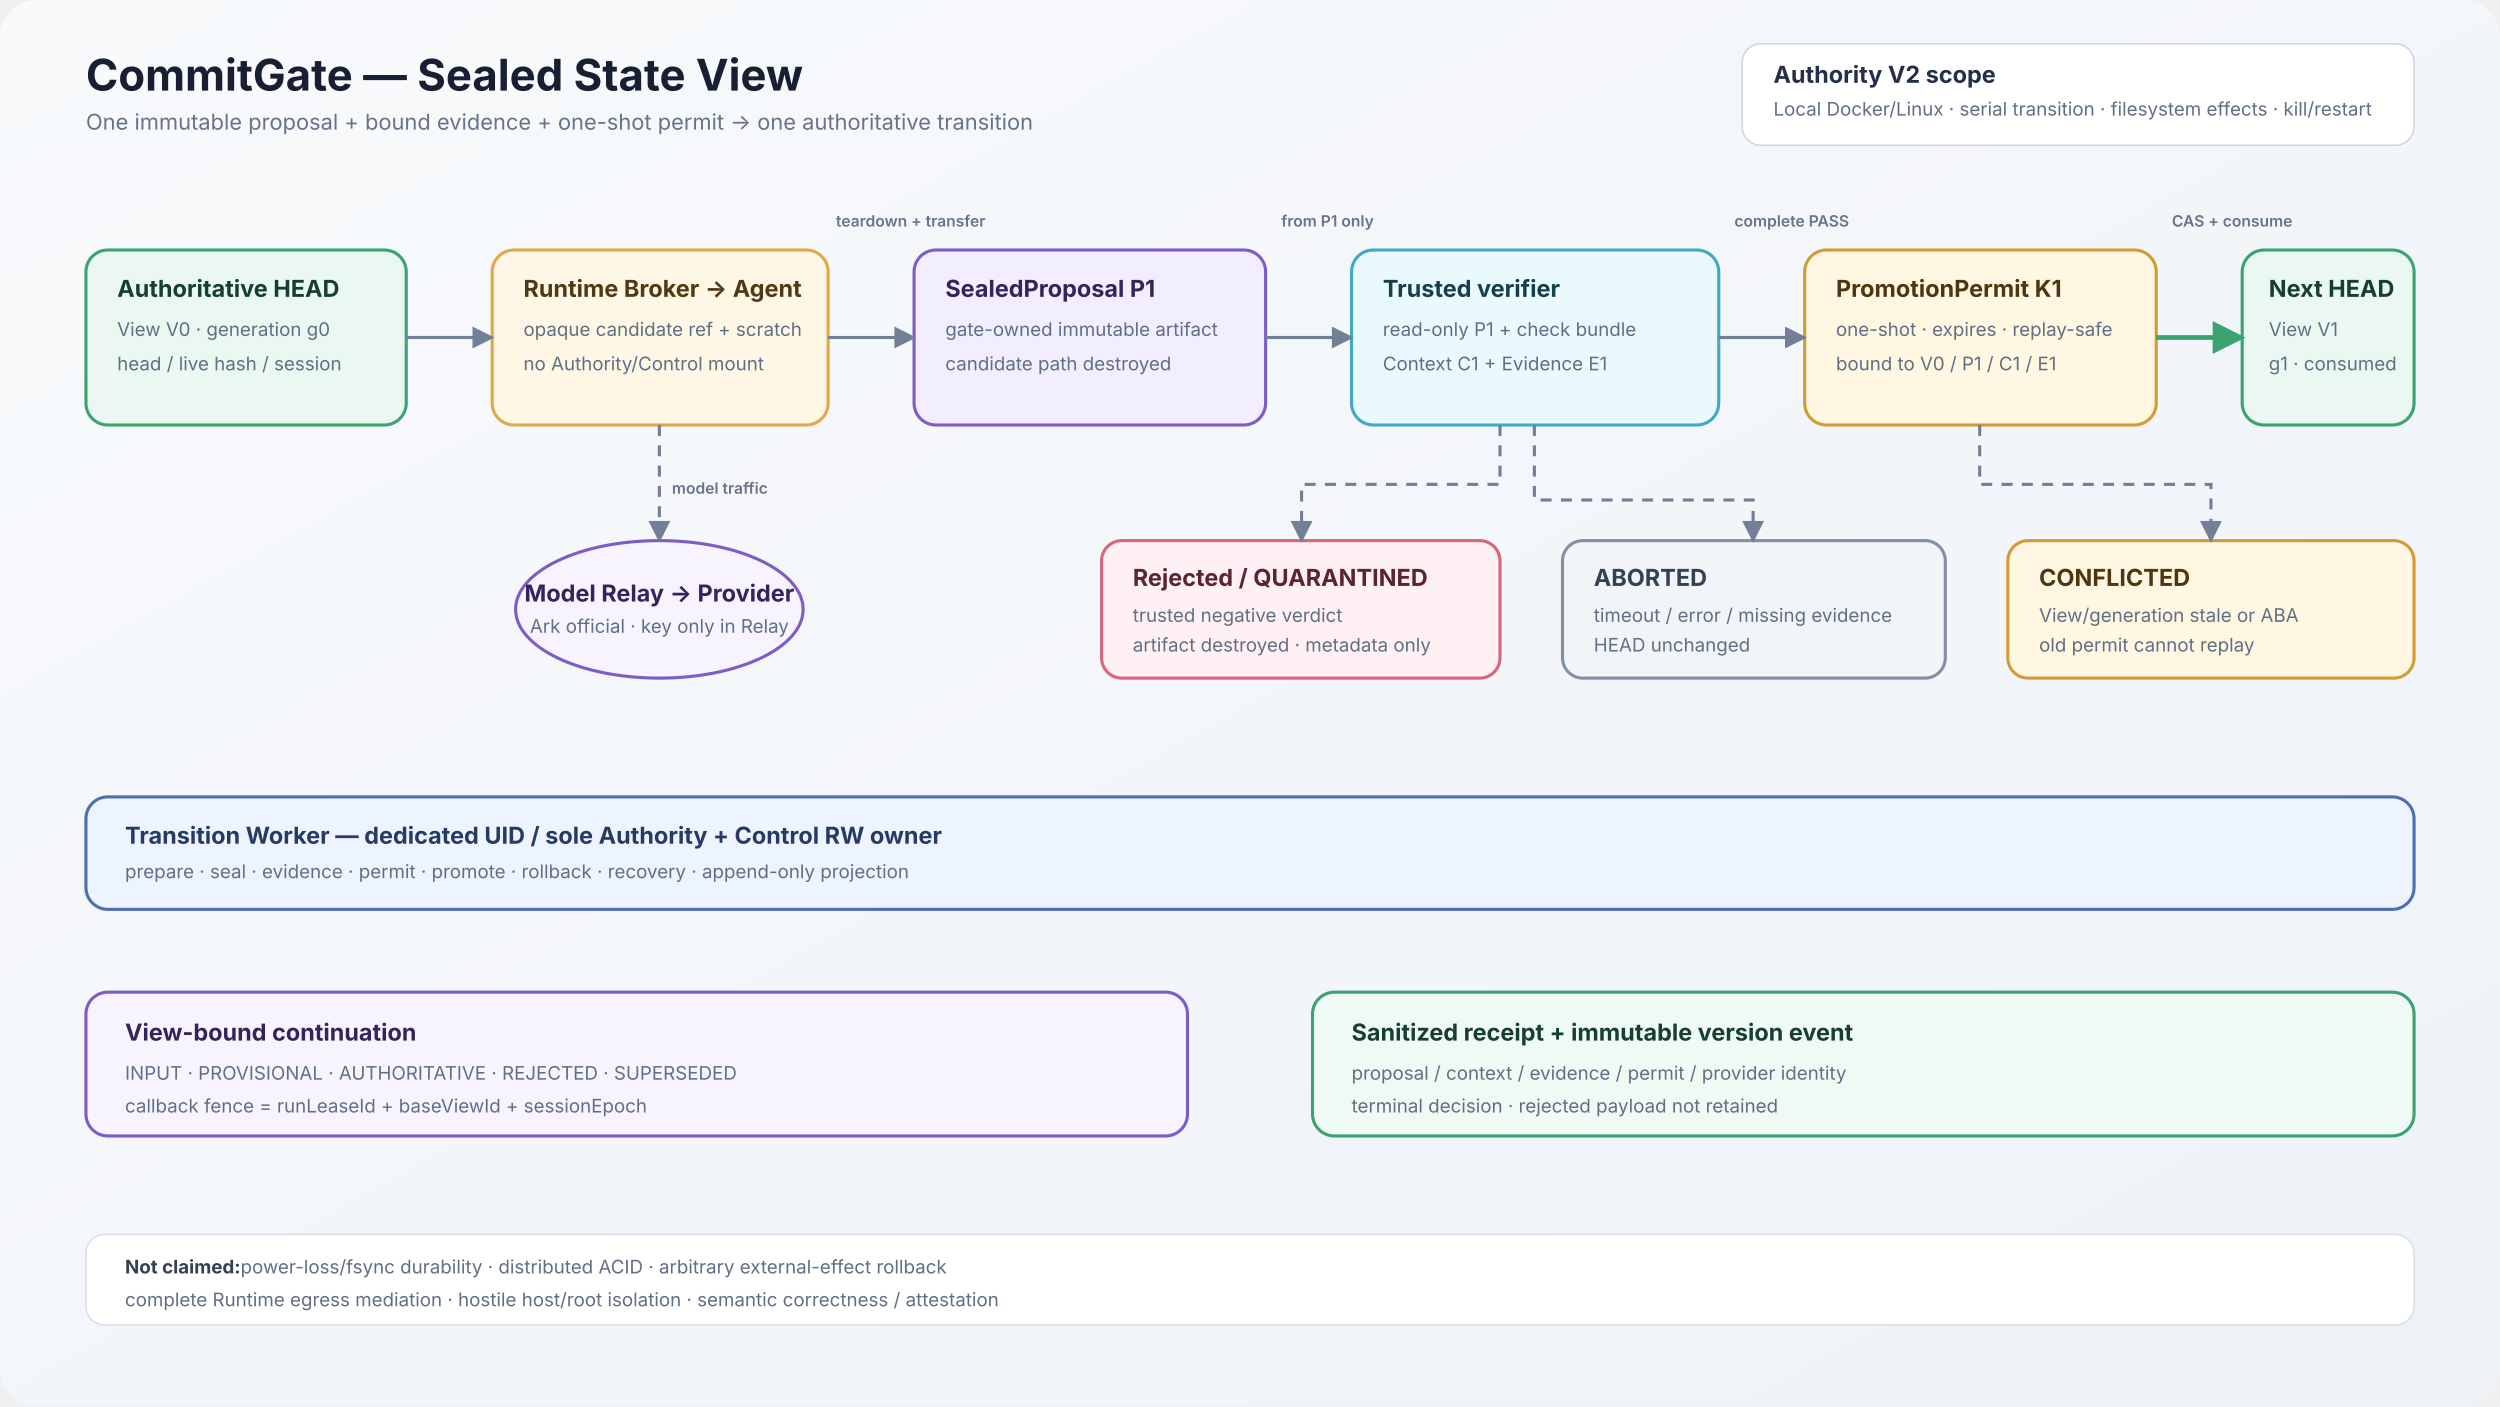
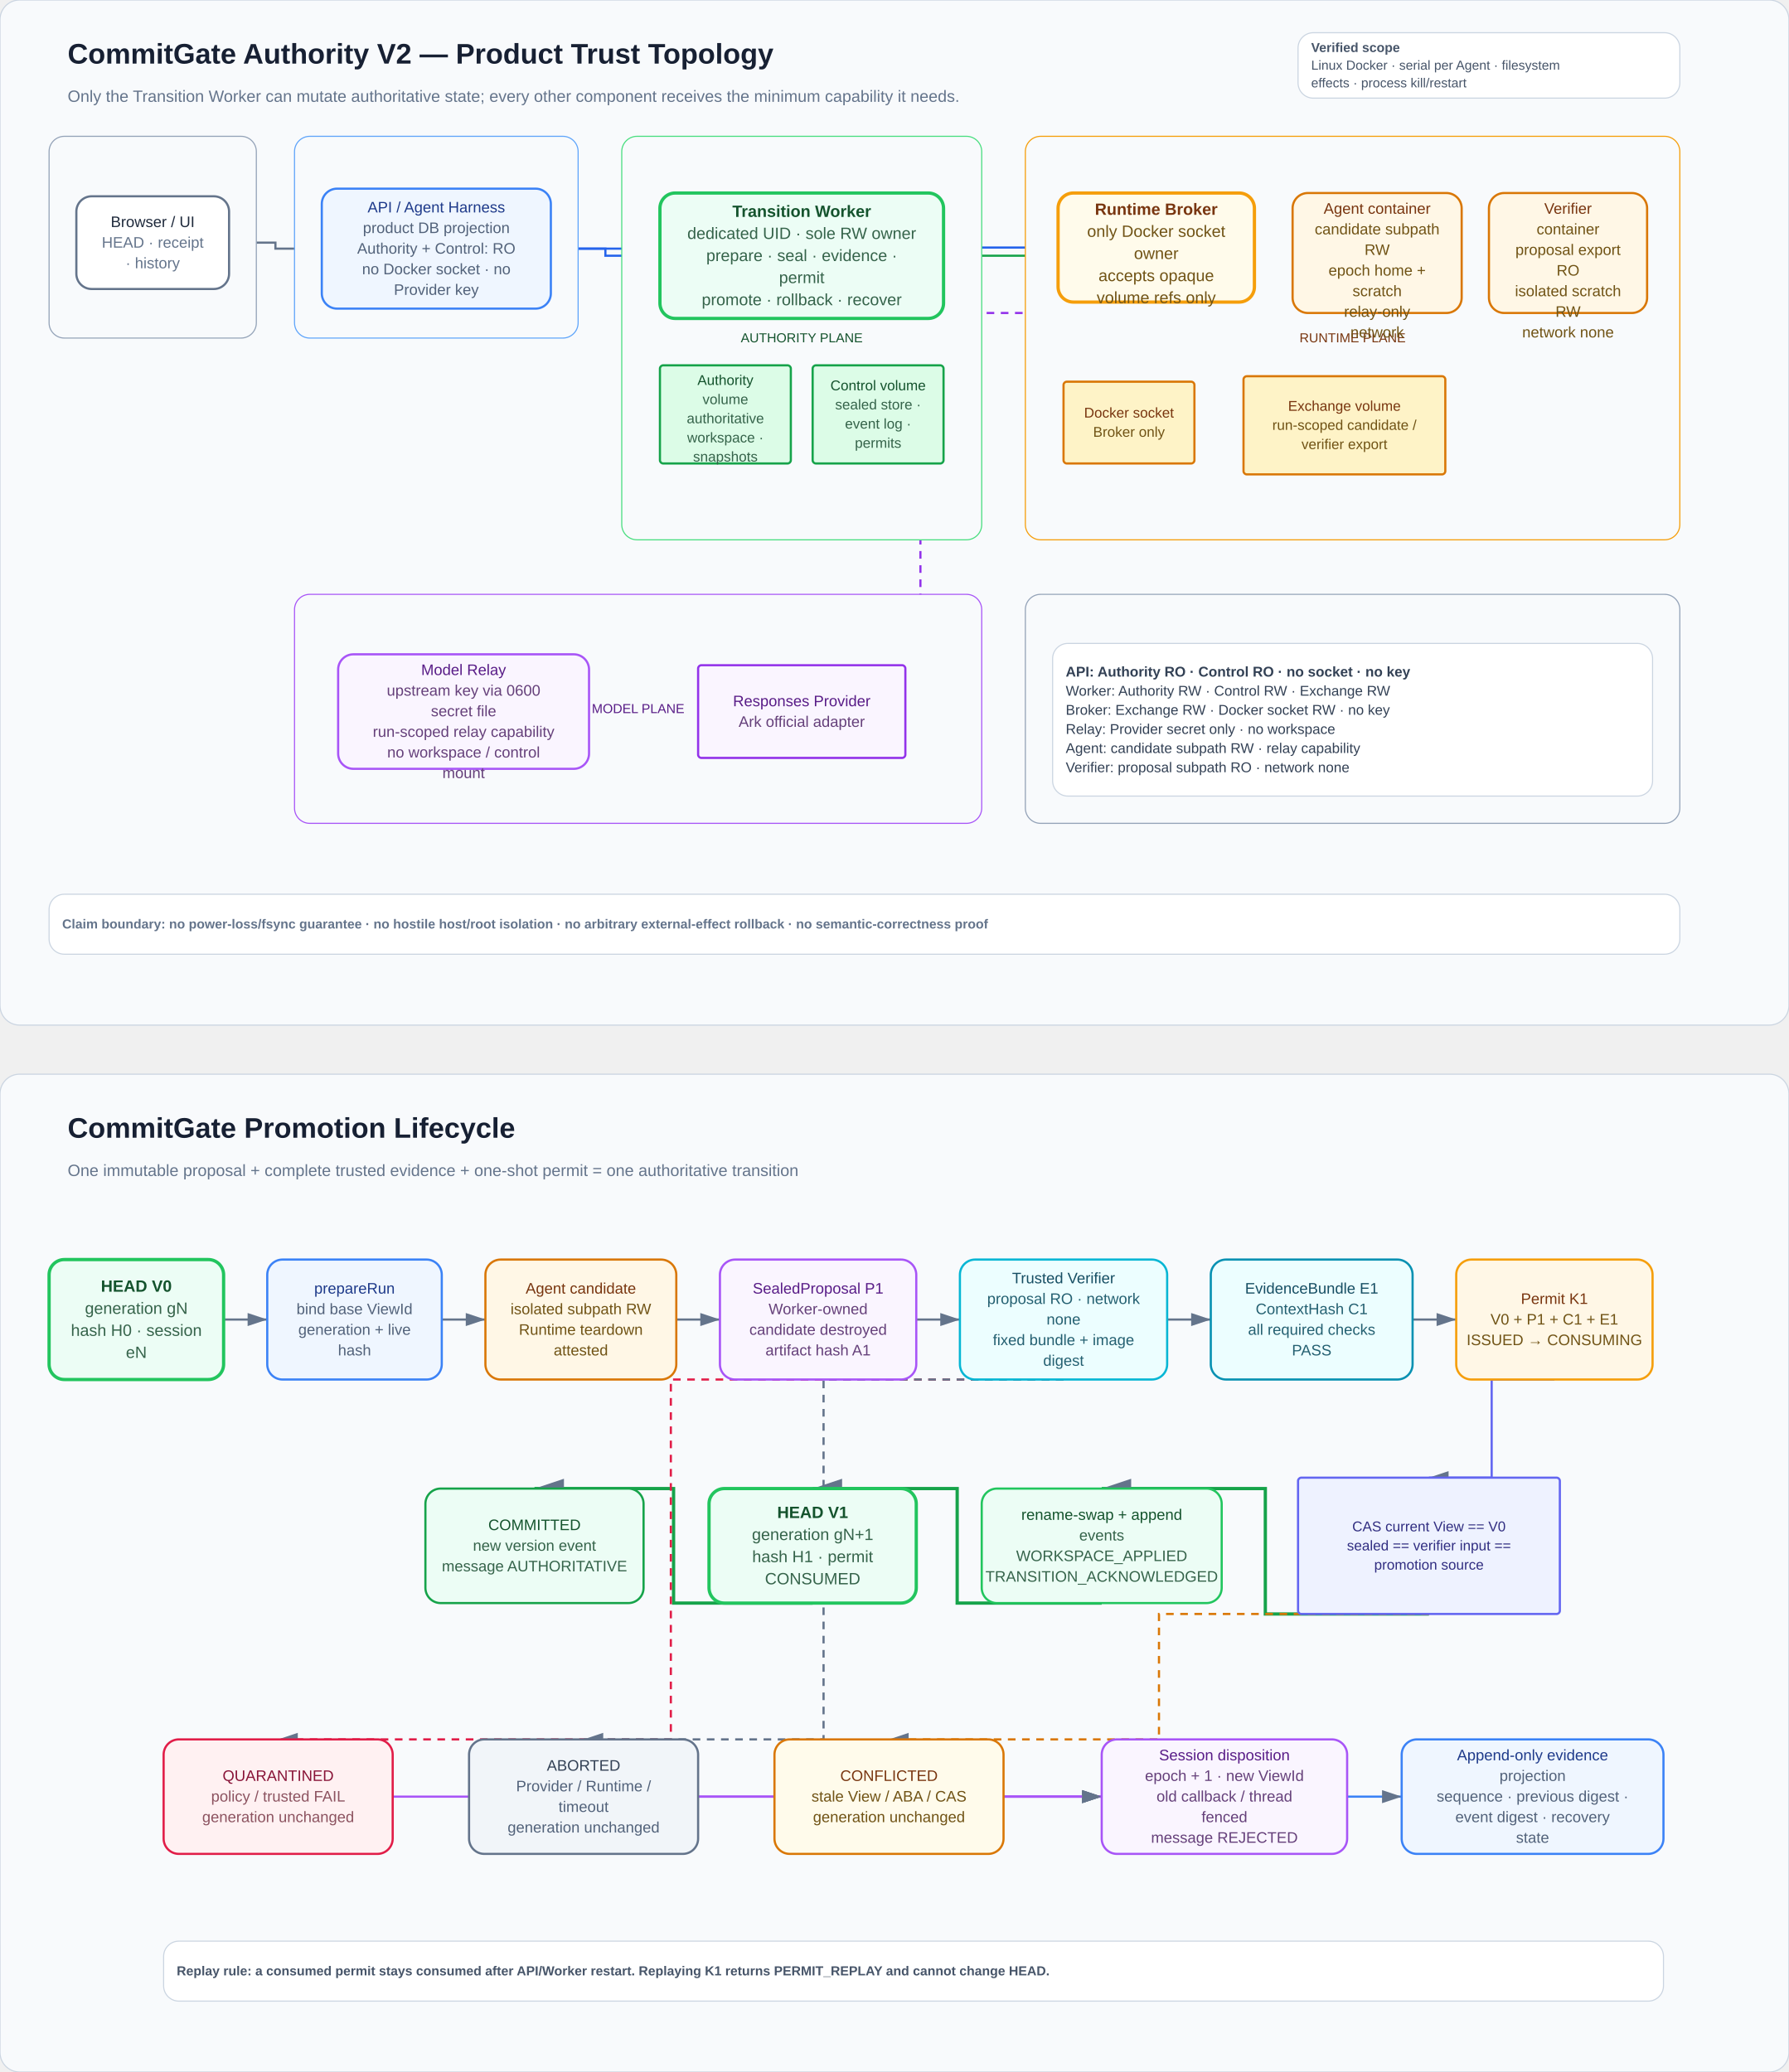
- <svg xmlns="http://www.w3.org/2000/svg" width="1600" height="900" viewBox="0 0 1600 900" role="img" aria-labelledby="title desc">
+ <svg xmlns="http://www.w3.org/2000/svg" width="1640" height="1900" viewBox="0 0 1640 1900">
  <defs>
-     <linearGradient id="bg" x1="0" y1="0" x2="1" y2="1">
-       <stop offset="0" stop-color="#f8fafc" />
-       <stop offset="1" stop-color="#eef2f7" />
-     </linearGradient>
-     <filter id="shadow" x="-20%" y="-20%" width="140%" height="150%">
-       <feDropShadow dx="0" dy="5" stdDeviation="7" flood-color="#26364d" flood-opacity=".10" />
-     </filter>
-     <marker id="arrow" viewBox="0 0 10 10" refX="9" refY="5" markerWidth="7" markerHeight="7" orient="auto-start-reverse">
-       <path d="M0 0L10 5L0 10Z" fill="#718096" />
+     <marker id="arrow" markerWidth="10" markerHeight="10" refX="9" refY="3" orient="auto" markerUnits="strokeWidth">
+       <path d="M0,0 L0,6 L9,3 z" fill="#64748B" />
    </marker>
-     <marker id="arrow-green" viewBox="0 0 10 10" refX="9" refY="5" markerWidth="7" markerHeight="7" orient="auto-start-reverse">
-       <path d="M0 0L10 5L0 10Z" fill="#3ba272" />
-     </marker>
-     <style>
-       .title{font:700 28px Inter,system-ui,sans-serif;fill:#172033}.subtitle{font:400 14px Inter,system-ui,sans-serif;fill:#64748b}.h{font:700 15px Inter,system-ui,sans-serif}.p{font:400 12px Inter,system-ui,sans-serif;fill:#5f6f84}.tiny{font:600 10px Inter,system-ui,sans-serif;fill:#65748a}.edge{fill:none;stroke:#718096;stroke-width:2;marker-end:url(#arrow)}.dash{stroke-dasharray:7 6}.card{}
-     </style>
  </defs>
-   <rect width="1600" height="900" rx="24" fill="url(#bg)" />
-   <text class="title" x="55" y="58">CommitGate — Sealed State View</text>
-   <text class="subtitle" x="55" y="83">One immutable proposal + bound evidence + one-shot permit → one authoritative transition</text>
-   <rect x="1115" y="28" width="430" height="65" rx="12" fill="#fff" stroke="#cbd5e1" />
-   <text class="h" x="1135" y="53" fill="#243047">Authority V2 scope</text>
-   <text class="p" x="1135" y="74">Local Docker/Linux · serial transition · filesystem effects · kill/restart</text>
-   <g class="card">
-     <rect x="55" y="160" width="205" height="112" rx="14" fill="#eaf8f1" stroke="#3ba272" stroke-width="2" />
-     <text class="h" x="75" y="190" fill="#173f30">Authoritative HEAD</text>
-     <text class="p" x="75" y="215">View V0 · generation g0</text>
-     <text class="p" x="75" y="237">head / live hash / session</text>
+   <g id="page-1" transform="translate(0 0)">
+     <rect x="0" y="0" width="1640" height="940" rx="18" fill="#F8FAFC" stroke="#CBD5E1" />
+     <path d="M 210.0 222.5 L 252.5 222.5 L 252.5 228.0 L 295.0 228.0" fill="none" stroke="#64748B" stroke-width="2" marker-end="url(#arrow)" />
+     <path d="M 505.0 228.0 L 555.0 228.0 L 555.0 234.5 L 605.0 234.5" fill="none" stroke="#2563EB" stroke-width="2" marker-end="url(#arrow)" />
+     <path d="M 505.0 228.0 L 737.5 228.0 L 737.5 227.0 L 970.0 227.0" fill="none" stroke="#2563EB" stroke-width="2" marker-end="url(#arrow)" />
+     <path d="M 1150.0 227.0 L 1167.5 227.0 L 1167.5 232.0 L 1185.0 232.0" fill="none" stroke="#D97706" stroke-width="2" marker-end="url(#arrow)" />
+     <path d="M 1150.0 227.0 L 1257.5 227.0 L 1257.5 232.0 L 1365.0 232.0" fill="none" stroke="#D97706" stroke-width="2" marker-end="url(#arrow)" />
+     <path d="M 865.0 234.5 L 1002.5 234.5 L 1002.5 390.0 L 1140.0 390.0" fill="none" stroke="#16A34A" stroke-width="2" marker-end="url(#arrow)" />
+     <path d="M 1262.5 287.0 L 843.8 287.0 L 843.8 600.0 L 425.0 600.0" fill="none" stroke="#9333EA" stroke-width="2" stroke-dasharray="7 6" marker-end="url(#arrow)" />
+     <path d="M 540.0 652.5 L 590.0 652.5 L 590.0 652.5 L 640.0 652.5" fill="none" stroke="#9333EA" stroke-width="2" marker-end="url(#arrow)" />
+     <text x="62.0" y="58.3" text-anchor="start" font-family="Arial" font-size="26.0" fill="#172033" font-weight="700">CommitGate Authority V2 — Product Trust Topology</text>
+     <text x="62.0" y="93.4" text-anchor="start" font-family="Arial" font-size="15.0" fill="#64748B" font-weight="500">Only the Transition Worker can mutate authoritative state; every other component receives the minimum capability it needs.</text>
+     <rect x="1190.0" y="30.0" width="350.0" height="60.0" rx="14" fill="#FFFFFF" stroke="#CBD5E1" stroke-width="1" opacity="1.00" />
+     <text x="1202.0" y="47.7" text-anchor="start" font-family="Arial" font-size="12.0" fill="#475569" font-weight="700">Verified scope</text>
+     <text x="1202.0" y="63.9" text-anchor="start" font-family="Arial" font-size="12.0" fill="#475569" font-weight="500">Linux Docker · serial per Agent · filesystem</text>
+     <text x="1202.0" y="80.1" text-anchor="start" font-family="Arial" font-size="12.0" fill="#475569" font-weight="500">effects · process kill/restart</text>
+     <rect x="45.0" y="125.0" width="190.0" height="185.0" rx="14" fill="#F8FAFC" stroke="#94A3B8" stroke-width="1" opacity="1.00" />
+     <text x="140.0" y="221.4" text-anchor="middle" font-family="Arial" font-size="12.0" fill="#334155" font-weight="500">CLIENT</text>
+     <rect x="70.0" y="180.0" width="140.0" height="85.0" rx="14" fill="#FFFFFF" stroke="#64748B" stroke-width="2" opacity="1.00" />
+     <text x="140.0" y="208.2" text-anchor="middle" font-family="Arial" font-size="14.0" fill="#1E293B" font-weight="500">Browser / UI</text>
+     <text x="140.0" y="227.1" text-anchor="middle" font-family="Arial" font-size="14.0" fill="#64748B" font-weight="500">HEAD · receipt</text>
+     <text x="140.0" y="246.0" text-anchor="middle" font-family="Arial" font-size="14.0" fill="#64748B" font-weight="500">· history</text>
+     <rect x="270.0" y="125.0" width="260.0" height="185.0" rx="14" fill="#F8FAFC" stroke="#60A5FA" stroke-width="1" opacity="1.00" />
+     <text x="400.0" y="221.4" text-anchor="middle" font-family="Arial" font-size="12.0" fill="#1E3A8A" font-weight="500">PRODUCT PLANE</text>
+     <rect x="295.0" y="173.0" width="210.0" height="110.0" rx="14" fill="#EFF6FF" stroke="#3B82F6" stroke-width="2" opacity="1.00" />
+     <text x="400.0" y="194.8" text-anchor="middle" font-family="Arial" font-size="14.0" fill="#1E3A8A" font-weight="500">API / Agent Harness</text>
+     <text x="400.0" y="213.7" text-anchor="middle" font-family="Arial" font-size="14.0" fill="#52627A" font-weight="500">product DB projection</text>
+     <text x="400.0" y="232.6" text-anchor="middle" font-family="Arial" font-size="14.0" fill="#52627A" font-weight="500">Authority + Control: RO</text>
+     <text x="400.0" y="251.5" text-anchor="middle" font-family="Arial" font-size="14.0" fill="#52627A" font-weight="500">no Docker socket · no</text>
+     <text x="400.0" y="270.4" text-anchor="middle" font-family="Arial" font-size="14.0" fill="#52627A" font-weight="500">Provider key</text>
+     <rect x="570.0" y="125.0" width="330.0" height="370.0" rx="14" fill="#F8FAFC" stroke="#4ADE80" stroke-width="1" opacity="1.00" />
+     <text x="735.0" y="313.9" text-anchor="middle" font-family="Arial" font-size="12.0" fill="#14532D" font-weight="500">AUTHORITY PLANE</text>
+     <rect x="605.0" y="177.0" width="260.0" height="115.0" rx="14" fill="#ECFDF5" stroke="#22C55E" stroke-width="3" opacity="1.00" />
+     <text x="735.0" y="198.9" text-anchor="middle" font-family="Arial" font-size="15.0" fill="#14532D" font-weight="700">Transition Worker</text>
+     <text x="735.0" y="219.1" text-anchor="middle" font-family="Arial" font-size="15.0" fill="#35634A" font-weight="500">dedicated UID · sole RW owner</text>
+     <text x="735.0" y="239.4" text-anchor="middle" font-family="Arial" font-size="15.0" fill="#35634A" font-weight="500">prepare · seal · evidence ·</text>
+     <text x="735.0" y="259.6" text-anchor="middle" font-family="Arial" font-size="15.0" fill="#35634A" font-weight="500">permit</text>
+     <text x="735.0" y="279.9" text-anchor="middle" font-family="Arial" font-size="15.0" fill="#35634A" font-weight="500">promote · rollback · recover</text>
+     <rect x="605.0" y="335.0" width="120.0" height="90.0" rx="3" fill="#DCFCE7" stroke="#16A34A" stroke-width="2" opacity="1.00" />
+     <text x="665.0" y="353.0" text-anchor="middle" font-family="Arial" font-size="13.0" fill="#14532D" font-weight="500">Authority</text>
+     <text x="665.0" y="370.6" text-anchor="middle" font-family="Arial" font-size="13.0" fill="#35634A" font-weight="500">volume</text>
+     <text x="665.0" y="388.1" text-anchor="middle" font-family="Arial" font-size="13.0" fill="#35634A" font-weight="500">authoritative</text>
+     <text x="665.0" y="405.7" text-anchor="middle" font-family="Arial" font-size="13.0" fill="#35634A" font-weight="500">workspace ·</text>
+     <text x="665.0" y="423.2" text-anchor="middle" font-family="Arial" font-size="13.0" fill="#35634A" font-weight="500">snapshots</text>
+     <rect x="745.0" y="335.0" width="120.0" height="90.0" rx="3" fill="#DCFCE7" stroke="#16A34A" stroke-width="2" opacity="1.00" />
+     <text x="805.0" y="357.9" text-anchor="middle" font-family="Arial" font-size="13.0" fill="#14532D" font-weight="500">Control volume</text>
+     <text x="805.0" y="375.4" text-anchor="middle" font-family="Arial" font-size="13.0" fill="#35634A" font-weight="500">sealed store ·</text>
+     <text x="805.0" y="393.0" text-anchor="middle" font-family="Arial" font-size="13.0" fill="#35634A" font-weight="500">event log ·</text>
+     <text x="805.0" y="410.6" text-anchor="middle" font-family="Arial" font-size="13.0" fill="#35634A" font-weight="500">permits</text>
+     <rect x="940.0" y="125.0" width="600.0" height="370.0" rx="14" fill="#F8FAFC" stroke="#F59E0B" stroke-width="1" opacity="1.00" />
+     <text x="1240.0" y="313.9" text-anchor="middle" font-family="Arial" font-size="12.0" fill="#78350F" font-weight="500">RUNTIME PLANE</text>
+     <rect x="970.0" y="177.0" width="180.0" height="100.0" rx="14" fill="#FFFBEB" stroke="#F59E0B" stroke-width="3" opacity="1.00" />
+     <text x="1060.0" y="197.0" text-anchor="middle" font-family="Arial" font-size="15.0" fill="#78350F" font-weight="700">Runtime Broker</text>
+     <text x="1060.0" y="217.2" text-anchor="middle" font-family="Arial" font-size="15.0" fill="#705315" font-weight="500">only Docker socket</text>
+     <text x="1060.0" y="237.5" text-anchor="middle" font-family="Arial" font-size="15.0" fill="#705315" font-weight="500">owner</text>
+     <text x="1060.0" y="257.8" text-anchor="middle" font-family="Arial" font-size="15.0" fill="#705315" font-weight="500">accepts opaque</text>
+     <text x="1060.0" y="278.0" text-anchor="middle" font-family="Arial" font-size="15.0" fill="#705315" font-weight="500">volume refs only</text>
+     <rect x="1185.0" y="177.0" width="155.0" height="110.0" rx="14" fill="#FFF7E6" stroke="#D97706" stroke-width="2" opacity="1.00" />
+     <text x="1262.5" y="196.0" text-anchor="middle" font-family="Arial" font-size="14.0" fill="#78350F" font-weight="500">Agent container</text>
+     <text x="1262.5" y="214.9" text-anchor="middle" font-family="Arial" font-size="14.0" fill="#705315" font-weight="500">candidate subpath</text>
+     <text x="1262.5" y="233.8" text-anchor="middle" font-family="Arial" font-size="14.0" fill="#705315" font-weight="500">RW</text>
+     <text x="1262.5" y="252.7" text-anchor="middle" font-family="Arial" font-size="14.0" fill="#705315" font-weight="500">epoch home +</text>
+     <text x="1262.5" y="271.6" text-anchor="middle" font-family="Arial" font-size="14.0" fill="#705315" font-weight="500">scratch</text>
+     <text x="1262.5" y="290.5" text-anchor="middle" font-family="Arial" font-size="14.0" fill="#705315" font-weight="500">relay-only</text>
+     <text x="1262.5" y="309.4" text-anchor="middle" font-family="Arial" font-size="14.0" fill="#705315" font-weight="500">network</text>
+     <rect x="1365.0" y="177.0" width="145.0" height="110.0" rx="14" fill="#FFF7E6" stroke="#D97706" stroke-width="2" opacity="1.00" />
+     <text x="1437.5" y="196.0" text-anchor="middle" font-family="Arial" font-size="14.0" fill="#78350F" font-weight="500">Verifier</text>
+     <text x="1437.5" y="214.9" text-anchor="middle" font-family="Arial" font-size="14.0" fill="#705315" font-weight="500">container</text>
+     <text x="1437.5" y="233.8" text-anchor="middle" font-family="Arial" font-size="14.0" fill="#705315" font-weight="500">proposal export</text>
+     <text x="1437.5" y="252.7" text-anchor="middle" font-family="Arial" font-size="14.0" fill="#705315" font-weight="500">RO</text>
+     <text x="1437.5" y="271.6" text-anchor="middle" font-family="Arial" font-size="14.0" fill="#705315" font-weight="500">isolated scratch</text>
+     <text x="1437.5" y="290.5" text-anchor="middle" font-family="Arial" font-size="14.0" fill="#705315" font-weight="500">RW</text>
+     <text x="1437.5" y="309.4" text-anchor="middle" font-family="Arial" font-size="14.0" fill="#705315" font-weight="500">network none</text>
+     <rect x="1140.0" y="345.0" width="185.0" height="90.0" rx="3" fill="#FEF3C7" stroke="#D97706" stroke-width="2" opacity="1.00" />
+     <text x="1232.5" y="376.7" text-anchor="middle" font-family="Arial" font-size="13.0" fill="#78350F" font-weight="500">Exchange volume</text>
+     <text x="1232.5" y="394.2" text-anchor="middle" font-family="Arial" font-size="13.0" fill="#705315" font-weight="500">run-scoped candidate /</text>
+     <text x="1232.5" y="411.8" text-anchor="middle" font-family="Arial" font-size="13.0" fill="#705315" font-weight="500">verifier export</text>
+     <rect x="975.0" y="350.0" width="120.0" height="75.0" rx="3" fill="#FEF3C7" stroke="#D97706" stroke-width="2" opacity="1.00" />
+     <text x="1035.0" y="382.9" text-anchor="middle" font-family="Arial" font-size="13.0" fill="#78350F" font-weight="500">Docker socket</text>
+     <text x="1035.0" y="400.5" text-anchor="middle" font-family="Arial" font-size="13.0" fill="#705315" font-weight="500">Broker only</text>
+     <rect x="270.0" y="545.0" width="630.0" height="210.0" rx="14" fill="#F8FAFC" stroke="#A855F7" stroke-width="1" opacity="1.00" />
+     <text x="585.0" y="653.9" text-anchor="middle" font-family="Arial" font-size="12.0" fill="#581C87" font-weight="500">MODEL PLANE</text>
+     <rect x="310.0" y="600.0" width="230.0" height="105.0" rx="14" fill="#FAF5FF" stroke="#A855F7" stroke-width="2" opacity="1.00" />
+     <text x="425.0" y="619.0" text-anchor="middle" font-family="Arial" font-size="14.0" fill="#581C87" font-weight="500">Model Relay</text>
+     <text x="425.0" y="637.9" text-anchor="middle" font-family="Arial" font-size="14.0" fill="#65407A" font-weight="500">upstream key via 0600</text>
+     <text x="425.0" y="656.8" text-anchor="middle" font-family="Arial" font-size="14.0" fill="#65407A" font-weight="500">secret file</text>
+     <text x="425.0" y="675.7" text-anchor="middle" font-family="Arial" font-size="14.0" fill="#65407A" font-weight="500">run-scoped relay capability</text>
+     <text x="425.0" y="694.6" text-anchor="middle" font-family="Arial" font-size="14.0" fill="#65407A" font-weight="500">no workspace / control</text>
+     <text x="425.0" y="713.5" text-anchor="middle" font-family="Arial" font-size="14.0" fill="#65407A" font-weight="500">mount</text>
+     <rect x="640.0" y="610.0" width="190.0" height="85.0" rx="3" fill="#FAF5FF" stroke="#9333EA" stroke-width="2" opacity="1.00" />
+     <text x="735.0" y="647.6" text-anchor="middle" font-family="Arial" font-size="14.0" fill="#581C87" font-weight="500">Responses Provider</text>
+     <text x="735.0" y="666.5" text-anchor="middle" font-family="Arial" font-size="14.0" fill="#65407A" font-weight="500">Ark official adapter</text>
+     <rect x="940.0" y="545.0" width="600.0" height="210.0" rx="14" fill="#F8FAFC" stroke="#94A3B8" stroke-width="1" opacity="1.00" />
+     <text x="1240.0" y="653.9" text-anchor="middle" font-family="Arial" font-size="12.0" fill="#334155" font-weight="500">VERIFIED PERMISSION MATRIX</text>
+     <rect x="965.0" y="590.0" width="550.0" height="140.0" rx="14" fill="#FFFFFF" stroke="#CBD5E1" stroke-width="1" opacity="1.00" />
+     <text x="977.0" y="620.4" text-anchor="start" font-family="Arial" font-size="13.0" fill="#334155" font-weight="700">API: Authority RO · Control RO · no socket · no key</text>
+     <text x="977.0" y="637.9" text-anchor="start" font-family="Arial" font-size="13.0" fill="#334155" font-weight="500">Worker: Authority RW · Control RW · Exchange RW</text>
+     <text x="977.0" y="655.4" text-anchor="start" font-family="Arial" font-size="13.0" fill="#334155" font-weight="500">Broker: Exchange RW · Docker socket RW · no key</text>
+     <text x="977.0" y="673.0" text-anchor="start" font-family="Arial" font-size="13.0" fill="#334155" font-weight="500">Relay: Provider secret only · no workspace</text>
+     <text x="977.0" y="690.5" text-anchor="start" font-family="Arial" font-size="13.0" fill="#334155" font-weight="500">Agent: candidate subpath RW · relay capability</text>
+     <text x="977.0" y="708.1" text-anchor="start" font-family="Arial" font-size="13.0" fill="#334155" font-weight="500">Verifier: proposal subpath RO · network none</text>
+     <rect x="45.0" y="820.0" width="1495.0" height="55.0" rx="14" fill="#FFFFFF" stroke="#CBD5E1" stroke-width="1" opacity="1.00" />
+     <text x="57.0" y="851.4" text-anchor="start" font-family="Arial" font-size="12.0" fill="#64748B" font-weight="700">Claim boundary: no power-loss/fsync guarantee · no hostile host/root isolation · no arbitrary external-effect rollback · no semantic-correctness proof</text>
  </g>
-   <g class="card">
-     <rect x="315" y="160" width="215" height="112" rx="14" fill="#fff7e6" stroke="#e1a84b" stroke-width="2" />
-     <text class="h" x="335" y="190" fill="#513a13">Runtime Broker → Agent</text>
-     <text class="p" x="335" y="215">opaque candidate ref + scratch</text>
-     <text class="p" x="335" y="237">no Authority/Control mount</text>
+   <g id="page-2" transform="translate(0 985)">
+     <rect x="0" y="0" width="1640" height="915" rx="18" fill="#F8FAFC" stroke="#CBD5E1" />
+     <path d="M 205.0 225.0 L 225.0 225.0 L 225.0 225.0 L 245.0 225.0" fill="none" stroke="#64748B" stroke-width="2" marker-end="url(#arrow)" />
+     <path d="M 405.0 225.0 L 425.0 225.0 L 425.0 225.0 L 445.0 225.0" fill="none" stroke="#64748B" stroke-width="2" marker-end="url(#arrow)" />
+     <path d="M 620.0 225.0 L 640.0 225.0 L 640.0 225.0 L 660.0 225.0" fill="none" stroke="#64748B" stroke-width="2" marker-end="url(#arrow)" />
+     <path d="M 840.0 225.0 L 860.0 225.0 L 860.0 225.0 L 880.0 225.0" fill="none" stroke="#64748B" stroke-width="2" marker-end="url(#arrow)" />
+     <path d="M 1070.0 225.0 L 1090.0 225.0 L 1090.0 225.0 L 1110.0 225.0" fill="none" stroke="#64748B" stroke-width="2" marker-end="url(#arrow)" />
+     <path d="M 1295.0 225.0 L 1315.0 225.0 L 1315.0 225.0 L 1335.0 225.0" fill="none" stroke="#64748B" stroke-width="2" marker-end="url(#arrow)" />
+     <path d="M 1425.0 280.0 L 1367.5 280.0 L 1367.5 370.0 L 1310.0 370.0" fill="none" stroke="#6366F1" stroke-width="2" marker-end="url(#arrow)" />
+     <path d="M 1310.0 495.0 L 1160.0 495.0 L 1160.0 380.0 L 1010.0 380.0" fill="none" stroke="#16A34A" stroke-width="3" marker-end="url(#arrow)" />
+     <path d="M 1010.0 485.0 L 877.5 485.0 L 877.5 380.0 L 745.0 380.0" fill="none" stroke="#16A34A" stroke-width="3" marker-end="url(#arrow)" />
+     <path d="M 745.0 485.0 L 617.5 485.0 L 617.5 380.0 L 490.0 380.0" fill="none" stroke="#16A34A" stroke-width="3" marker-end="url(#arrow)" />
+     <path d="M 975.0 280.0 L 615.0 280.0 L 615.0 610.0 L 255.0 610.0" fill="none" stroke="#E11D48" stroke-width="2" stroke-dasharray="7 6" marker-end="url(#arrow)" />
+     <path d="M 975.0 280.0 L 755.0 280.0 L 755.0 610.0 L 535.0 610.0" fill="none" stroke="#64748B" stroke-width="2" stroke-dasharray="7 6" marker-end="url(#arrow)" />
+     <path d="M 1310.0 495.0 L 1062.5 495.0 L 1062.5 610.0 L 815.0 610.0" fill="none" stroke="#D97706" stroke-width="2" stroke-dasharray="7 6" marker-end="url(#arrow)" />
+     <path d="M 360.0 662.5 L 685.0 662.5 L 685.0 662.5 L 1010.0 662.5" fill="none" stroke="#A855F7" stroke-width="2" marker-end="url(#arrow)" />
+     <path d="M 640.0 662.5 L 825.0 662.5 L 825.0 662.5 L 1010.0 662.5" fill="none" stroke="#A855F7" stroke-width="2" marker-end="url(#arrow)" />
+     <path d="M 920.0 662.5 L 965.0 662.5 L 965.0 662.5 L 1010.0 662.5" fill="none" stroke="#A855F7" stroke-width="2" marker-end="url(#arrow)" />
+     <path d="M 1235.0 662.5 L 1260.0 662.5 L 1260.0 662.5 L 1285.0 662.5" fill="none" stroke="#3B82F6" stroke-width="2" marker-end="url(#arrow)" />
+     <text x="62.0" y="58.3" text-anchor="start" font-family="Arial" font-size="26.0" fill="#172033" font-weight="700">CommitGate Promotion Lifecycle</text>
+     <text x="62.0" y="93.4" text-anchor="start" font-family="Arial" font-size="15.0" fill="#64748B" font-weight="500">One immutable proposal + complete trusted evidence + one-shot permit = one authoritative transition</text>
+     <rect x="45.0" y="170.0" width="160.0" height="110.0" rx="14" fill="#ECFDF5" stroke="#22C55E" stroke-width="3" opacity="1.00" />
+     <text x="125.0" y="199.5" text-anchor="middle" font-family="Arial" font-size="15.0" fill="#14532D" font-weight="700">HEAD V0</text>
+     <text x="125.0" y="219.8" text-anchor="middle" font-family="Arial" font-size="15.0" fill="#35634A" font-weight="500">generation gN</text>
+     <text x="125.0" y="240.0" text-anchor="middle" font-family="Arial" font-size="15.0" fill="#35634A" font-weight="500">hash H0 · session</text>
+     <text x="125.0" y="260.2" text-anchor="middle" font-family="Arial" font-size="15.0" fill="#35634A" font-weight="500">eN</text>
+     <rect x="245.0" y="170.0" width="160.0" height="110.0" rx="14" fill="#EFF6FF" stroke="#3B82F6" stroke-width="2" opacity="1.00" />
+     <text x="325.0" y="201.2" text-anchor="middle" font-family="Arial" font-size="14.0" fill="#1E3A8A" font-weight="500">prepareRun</text>
+     <text x="325.0" y="220.1" text-anchor="middle" font-family="Arial" font-size="14.0" fill="#52627A" font-weight="500">bind base ViewId</text>
+     <text x="325.0" y="239.0" text-anchor="middle" font-family="Arial" font-size="14.0" fill="#52627A" font-weight="500">generation + live</text>
+     <text x="325.0" y="257.9" text-anchor="middle" font-family="Arial" font-size="14.0" fill="#52627A" font-weight="500">hash</text>
+     <rect x="445.0" y="170.0" width="175.0" height="110.0" rx="14" fill="#FFF7E6" stroke="#D97706" stroke-width="2" opacity="1.00" />
+     <text x="532.5" y="201.2" text-anchor="middle" font-family="Arial" font-size="14.0" fill="#78350F" font-weight="500">Agent candidate</text>
+     <text x="532.5" y="220.1" text-anchor="middle" font-family="Arial" font-size="14.0" fill="#705315" font-weight="500">isolated subpath RW</text>
+     <text x="532.5" y="239.0" text-anchor="middle" font-family="Arial" font-size="14.0" fill="#705315" font-weight="500">Runtime teardown</text>
+     <text x="532.5" y="257.9" text-anchor="middle" font-family="Arial" font-size="14.0" fill="#705315" font-weight="500">attested</text>
+     <rect x="660.0" y="170.0" width="180.0" height="110.0" rx="14" fill="#FAF5FF" stroke="#A855F7" stroke-width="2" opacity="1.00" />
+     <text x="750.0" y="201.2" text-anchor="middle" font-family="Arial" font-size="14.0" fill="#581C87" font-weight="500">SealedProposal P1</text>
+     <text x="750.0" y="220.1" text-anchor="middle" font-family="Arial" font-size="14.0" fill="#65407A" font-weight="500">Worker-owned</text>
+     <text x="750.0" y="239.0" text-anchor="middle" font-family="Arial" font-size="14.0" fill="#65407A" font-weight="500">candidate destroyed</text>
+     <text x="750.0" y="257.9" text-anchor="middle" font-family="Arial" font-size="14.0" fill="#65407A" font-weight="500">artifact hash A1</text>
+     <rect x="880.0" y="170.0" width="190.0" height="110.0" rx="14" fill="#ECFEFF" stroke="#06B6D4" stroke-width="2" opacity="1.00" />
+     <text x="975.0" y="191.8" text-anchor="middle" font-family="Arial" font-size="14.0" fill="#164E63" font-weight="500">Trusted Verifier</text>
+     <text x="975.0" y="210.7" text-anchor="middle" font-family="Arial" font-size="14.0" fill="#246071" font-weight="500">proposal RO · network</text>
+     <text x="975.0" y="229.6" text-anchor="middle" font-family="Arial" font-size="14.0" fill="#246071" font-weight="500">none</text>
+     <text x="975.0" y="248.5" text-anchor="middle" font-family="Arial" font-size="14.0" fill="#246071" font-weight="500">fixed bundle + image</text>
+     <text x="975.0" y="267.4" text-anchor="middle" font-family="Arial" font-size="14.0" fill="#246071" font-weight="500">digest</text>
+     <rect x="1110.0" y="170.0" width="185.0" height="110.0" rx="14" fill="#ECFEFF" stroke="#0891B2" stroke-width="2" opacity="1.00" />
+     <text x="1202.5" y="201.2" text-anchor="middle" font-family="Arial" font-size="14.0" fill="#164E63" font-weight="500">EvidenceBundle E1</text>
+     <text x="1202.5" y="220.1" text-anchor="middle" font-family="Arial" font-size="14.0" fill="#246071" font-weight="500">ContextHash C1</text>
+     <text x="1202.5" y="239.0" text-anchor="middle" font-family="Arial" font-size="14.0" fill="#246071" font-weight="500">all required checks</text>
+     <text x="1202.5" y="257.9" text-anchor="middle" font-family="Arial" font-size="14.0" fill="#246071" font-weight="500">PASS</text>
+     <rect x="1335.0" y="170.0" width="180.0" height="110.0" rx="14" fill="#FFF7E6" stroke="#F59E0B" stroke-width="2" opacity="1.00" />
+     <text x="1425.0" y="210.7" text-anchor="middle" font-family="Arial" font-size="14.0" fill="#78350F" font-weight="500">Permit K1</text>
+     <text x="1425.0" y="229.6" text-anchor="middle" font-family="Arial" font-size="14.0" fill="#705315" font-weight="500">V0 + P1 + C1 + E1</text>
+     <text x="1425.0" y="248.5" text-anchor="middle" font-family="Arial" font-size="14.0" fill="#705315" font-weight="500">ISSUED → CONSUMING</text>
+     <rect x="1190.0" y="370.0" width="240.0" height="125.0" rx="3" fill="#EEF2FF" stroke="#6366F1" stroke-width="2" opacity="1.00" />
+     <text x="1310.0" y="419.2" text-anchor="middle" font-family="Arial" font-size="13.0" fill="#312E81" font-weight="500">CAS current View == V0</text>
+     <text x="1310.0" y="436.7" text-anchor="middle" font-family="Arial" font-size="13.0" fill="#312E81" font-weight="500">sealed == verifier input ==</text>
+     <text x="1310.0" y="454.3" text-anchor="middle" font-family="Arial" font-size="13.0" fill="#312E81" font-weight="500">promotion source</text>
+     <rect x="900.0" y="380.0" width="220.0" height="105.0" rx="14" fill="#ECFDF5" stroke="#22C55E" stroke-width="2" opacity="1.00" />
+     <text x="1010.0" y="408.7" text-anchor="middle" font-family="Arial" font-size="14.0" fill="#14532D" font-weight="500">rename-swap + append</text>
+     <text x="1010.0" y="427.6" text-anchor="middle" font-family="Arial" font-size="14.0" fill="#35634A" font-weight="500">events</text>
+     <text x="1010.0" y="446.5" text-anchor="middle" font-family="Arial" font-size="14.0" fill="#35634A" font-weight="500">WORKSPACE_APPLIED</text>
+     <text x="1010.0" y="465.4" text-anchor="middle" font-family="Arial" font-size="14.0" fill="#35634A" font-weight="500">TRANSITION_ACKNOWLEDGED</text>
+     <rect x="650.0" y="380.0" width="190.0" height="105.0" rx="14" fill="#ECFDF5" stroke="#22C55E" stroke-width="3" opacity="1.00" />
+     <text x="745.0" y="407.0" text-anchor="middle" font-family="Arial" font-size="15.0" fill="#14532D" font-weight="700">HEAD V1</text>
+     <text x="745.0" y="427.2" text-anchor="middle" font-family="Arial" font-size="15.0" fill="#35634A" font-weight="500">generation gN+1</text>
+     <text x="745.0" y="447.5" text-anchor="middle" font-family="Arial" font-size="15.0" fill="#35634A" font-weight="500">hash H1 · permit</text>
+     <text x="745.0" y="467.8" text-anchor="middle" font-family="Arial" font-size="15.0" fill="#35634A" font-weight="500">CONSUMED</text>
+     <rect x="390.0" y="380.0" width="200.0" height="105.0" rx="14" fill="#ECFDF5" stroke="#16A34A" stroke-width="2" opacity="1.00" />
+     <text x="490.0" y="418.1" text-anchor="middle" font-family="Arial" font-size="14.0" fill="#14532D" font-weight="500">COMMITTED</text>
+     <text x="490.0" y="437.0" text-anchor="middle" font-family="Arial" font-size="14.0" fill="#35634A" font-weight="500">new version event</text>
+     <text x="490.0" y="455.9" text-anchor="middle" font-family="Arial" font-size="14.0" fill="#35634A" font-weight="500">message AUTHORITATIVE</text>
+     <rect x="150.0" y="610.0" width="210.0" height="105.0" rx="14" fill="#FFF1F2" stroke="#E11D48" stroke-width="2" opacity="1.00" />
+     <text x="255.0" y="648.1" text-anchor="middle" font-family="Arial" font-size="14.0" fill="#881337" font-weight="500">QUARANTINED</text>
+     <text x="255.0" y="667.0" text-anchor="middle" font-family="Arial" font-size="14.0" fill="#8C5360" font-weight="500">policy / trusted FAIL</text>
+     <text x="255.0" y="685.9" text-anchor="middle" font-family="Arial" font-size="14.0" fill="#8C5360" font-weight="500">generation unchanged</text>
+     <rect x="430.0" y="610.0" width="210.0" height="105.0" rx="14" fill="#F1F5F9" stroke="#64748B" stroke-width="2" opacity="1.00" />
+     <text x="535.0" y="638.7" text-anchor="middle" font-family="Arial" font-size="14.0" fill="#334155" font-weight="500">ABORTED</text>
+     <text x="535.0" y="657.6" text-anchor="middle" font-family="Arial" font-size="14.0" fill="#52627A" font-weight="500">Provider / Runtime /</text>
+     <text x="535.0" y="676.5" text-anchor="middle" font-family="Arial" font-size="14.0" fill="#52627A" font-weight="500">timeout</text>
+     <text x="535.0" y="695.4" text-anchor="middle" font-family="Arial" font-size="14.0" fill="#52627A" font-weight="500">generation unchanged</text>
+     <rect x="710.0" y="610.0" width="210.0" height="105.0" rx="14" fill="#FFFBEB" stroke="#D97706" stroke-width="2" opacity="1.00" />
+     <text x="815.0" y="648.1" text-anchor="middle" font-family="Arial" font-size="14.0" fill="#78350F" font-weight="500">CONFLICTED</text>
+     <text x="815.0" y="667.0" text-anchor="middle" font-family="Arial" font-size="14.0" fill="#705315" font-weight="500">stale View / ABA / CAS</text>
+     <text x="815.0" y="685.9" text-anchor="middle" font-family="Arial" font-size="14.0" fill="#705315" font-weight="500">generation unchanged</text>
+     <rect x="1010.0" y="610.0" width="225.0" height="105.0" rx="14" fill="#FAF5FF" stroke="#A855F7" stroke-width="2" opacity="1.00" />
+     <text x="1122.5" y="629.2" text-anchor="middle" font-family="Arial" font-size="14.0" fill="#581C87" font-weight="500">Session disposition</text>
+     <text x="1122.5" y="648.1" text-anchor="middle" font-family="Arial" font-size="14.0" fill="#65407A" font-weight="500">epoch + 1 · new ViewId</text>
+     <text x="1122.5" y="667.0" text-anchor="middle" font-family="Arial" font-size="14.0" fill="#65407A" font-weight="500">old callback / thread</text>
+     <text x="1122.5" y="685.9" text-anchor="middle" font-family="Arial" font-size="14.0" fill="#65407A" font-weight="500">fenced</text>
+     <text x="1122.5" y="704.8" text-anchor="middle" font-family="Arial" font-size="14.0" fill="#65407A" font-weight="500">message REJECTED</text>
+     <rect x="1285.0" y="610.0" width="240.0" height="105.0" rx="14" fill="#EFF6FF" stroke="#3B82F6" stroke-width="2" opacity="1.00" />
+     <text x="1405.0" y="629.2" text-anchor="middle" font-family="Arial" font-size="14.0" fill="#1E3A8A" font-weight="500">Append-only evidence</text>
+     <text x="1405.0" y="648.1" text-anchor="middle" font-family="Arial" font-size="14.0" fill="#52627A" font-weight="500">projection</text>
+     <text x="1405.0" y="667.0" text-anchor="middle" font-family="Arial" font-size="14.0" fill="#52627A" font-weight="500">sequence · previous digest ·</text>
+     <text x="1405.0" y="685.9" text-anchor="middle" font-family="Arial" font-size="14.0" fill="#52627A" font-weight="500">event digest · recovery</text>
+     <text x="1405.0" y="704.8" text-anchor="middle" font-family="Arial" font-size="14.0" fill="#52627A" font-weight="500">state</text>
+     <rect x="150.0" y="795.0" width="1375.0" height="55.0" rx="14" fill="#FFFFFF" stroke="#CBD5E1" stroke-width="1" opacity="1.00" />
+     <text x="162.0" y="826.4" text-anchor="start" font-family="Arial" font-size="12.0" fill="#475569" font-weight="700">Replay rule: a consumed permit stays consumed after API/Worker restart. Replaying K1 returns PERMIT_REPLAY and cannot change HEAD.</text>
  </g>
-   <g class="card">
-     <rect x="585" y="160" width="225" height="112" rx="14" fill="#f2edff" stroke="#7d5cc6" stroke-width="2" />
-     <text class="h" x="605" y="190" fill="#35245b">SealedProposal P1</text>
-     <text class="p" x="605" y="215">gate-owned immutable artifact</text>
-     <text class="p" x="605" y="237">candidate path destroyed</text>
-   </g>
-   <g class="card">
-     <rect x="865" y="160" width="235" height="112" rx="14" fill="#eaf9fd" stroke="#42a8c6" stroke-width="2" />
-     <text class="h" x="885" y="190" fill="#163e4b">Trusted verifier</text>
-     <text class="p" x="885" y="215">read-only P1 + check bundle</text>
-     <text class="p" x="885" y="237">Context C1 + Evidence E1</text>
-   </g>
-   <g class="card">
-     <rect x="1155" y="160" width="225" height="112" rx="14" fill="#fff7e2" stroke="#d39b36" stroke-width="2" />
-     <text class="h" x="1175" y="190" fill="#4d3610">PromotionPermit K1</text>
-     <text class="p" x="1175" y="215">one-shot · expires · replay-safe</text>
-     <text class="p" x="1175" y="237">bound to V0 / P1 / C1 / E1</text>
-   </g>
-   <g class="card">
-     <rect x="1435" y="160" width="110" height="112" rx="14" fill="#eaf8f1" stroke="#3ba272" stroke-width="2" />
-     <text class="h" x="1452" y="190" fill="#173f30">Next HEAD</text>
-     <text class="p" x="1452" y="215">View V1</text>
-     <text class="p" x="1452" y="237">g1 · consumed</text>
-   </g>
-   <path class="edge" d="M260 216H315" />
-   <path class="edge" d="M530 216H585" />
-   <path class="edge" d="M810 216H865" />
-   <path class="edge" d="M1100 216H1155" />
-   <path d="M1380 216H1435" fill="none" stroke="#3ba272" stroke-width="3" marker-end="url(#arrow-green)" />
-   <text class="tiny" x="535" y="145">teardown + transfer</text>
-   <text class="tiny" x="820" y="145">from P1 only</text>
-   <text class="tiny" x="1110" y="145">complete PASS</text>
-   <text class="tiny" x="1390" y="145">CAS + consume</text>
-   <g class="card">
-     <ellipse cx="422" cy="390" rx="92" ry="44" fill="#f8f4ff" stroke="#7d5cc6" stroke-width="2" />
-     <text class="h" text-anchor="middle" x="422" y="385" fill="#35245b">Model Relay → Provider</text>
-     <text class="p" text-anchor="middle" x="422" y="405">Ark official · key only in Relay</text>
-   </g>
-   <path class="edge dash" d="M422 272V346" />
-   <text class="tiny" x="430" y="316">model traffic</text>
-   <g class="card">
-     <rect x="705" y="346" width="255" height="88" rx="13" fill="#fff0f3" stroke="#d7667b" stroke-width="2" />
-     <text class="h" x="725" y="375" fill="#5b2430">Rejected / QUARANTINED</text>
-     <text class="p" x="725" y="398">trusted negative verdict</text>
-     <text class="p" x="725" y="417">artifact destroyed · metadata only</text>
-   </g>
-   <g class="card">
-     <rect x="1000" y="346" width="245" height="88" rx="13" fill="#f2f5f8" stroke="#8290a5" stroke-width="2" />
-     <text class="h" x="1020" y="375" fill="#334155">ABORTED</text>
-     <text class="p" x="1020" y="398">timeout / error / missing evidence</text>
-     <text class="p" x="1020" y="417">HEAD unchanged</text>
-   </g>
-   <g class="card">
-     <rect x="1285" y="346" width="260" height="88" rx="13" fill="#fff7e2" stroke="#d39b36" stroke-width="2" />
-     <text class="h" x="1305" y="375" fill="#4d3610">CONFLICTED</text>
-     <text class="p" x="1305" y="398">View/generation stale or ABA</text>
-     <text class="p" x="1305" y="417">old permit cannot replay</text>
-   </g>
-   <path class="edge dash" d="M960 272V310H833V346" />
-   <path class="edge dash" d="M982 272V320H1122V346" />
-   <path class="edge dash" d="M1267 272V310H1415V346" />
-   <g class="card">
-     <rect x="55" y="510" width="1490" height="72" rx="14" fill="#eef4ff" stroke="#4f6fae" stroke-width="2" />
-     <text class="h" x="80" y="540" fill="#263b64">Transition Worker — dedicated UID / sole Authority + Control RW owner</text>
-     <text class="p" x="80" y="562">prepare · seal · evidence · permit · promote · rollback · recovery · append-only projection</text>
-   </g>
-   <g class="card">
-     <rect x="55" y="635" width="705" height="92" rx="14" fill="#f8f4ff" stroke="#7d5cc6" stroke-width="2" />
-     <text class="h" x="80" y="666" fill="#35245b">View-bound continuation</text>
-     <text class="p" x="80" y="691">INPUT · PROVISIONAL · AUTHORITATIVE · REJECTED · SUPERSEDED</text>
-     <text class="p" x="80" y="712">callback fence = runLeaseId + baseViewId + sessionEpoch</text>
-   </g>
-   <g class="card">
-     <rect x="840" y="635" width="705" height="92" rx="14" fill="#f0faf5" stroke="#3ba272" stroke-width="2" />
-     <text class="h" x="865" y="666" fill="#173f30">Sanitized receipt + immutable version event</text>
-     <text class="p" x="865" y="691">proposal / context / evidence / permit / provider identity</text>
-     <text class="p" x="865" y="712">terminal decision · rejected payload not retained</text>
-   </g>
-   <rect x="55" y="790" width="1490" height="58" rx="12" fill="#fff" stroke="#d7dee8" />
-   <text class="p" x="80" y="815">
-     <tspan font-weight="700" fill="#344054">Not claimed: </tspan>power-loss/fsync durability · distributed ACID · arbitrary external-effect rollback</text>
-   <text class="p" x="80" y="836">complete Runtime egress mediation · hostile host/root isolation · semantic correctness / attestation</text>
</svg>
